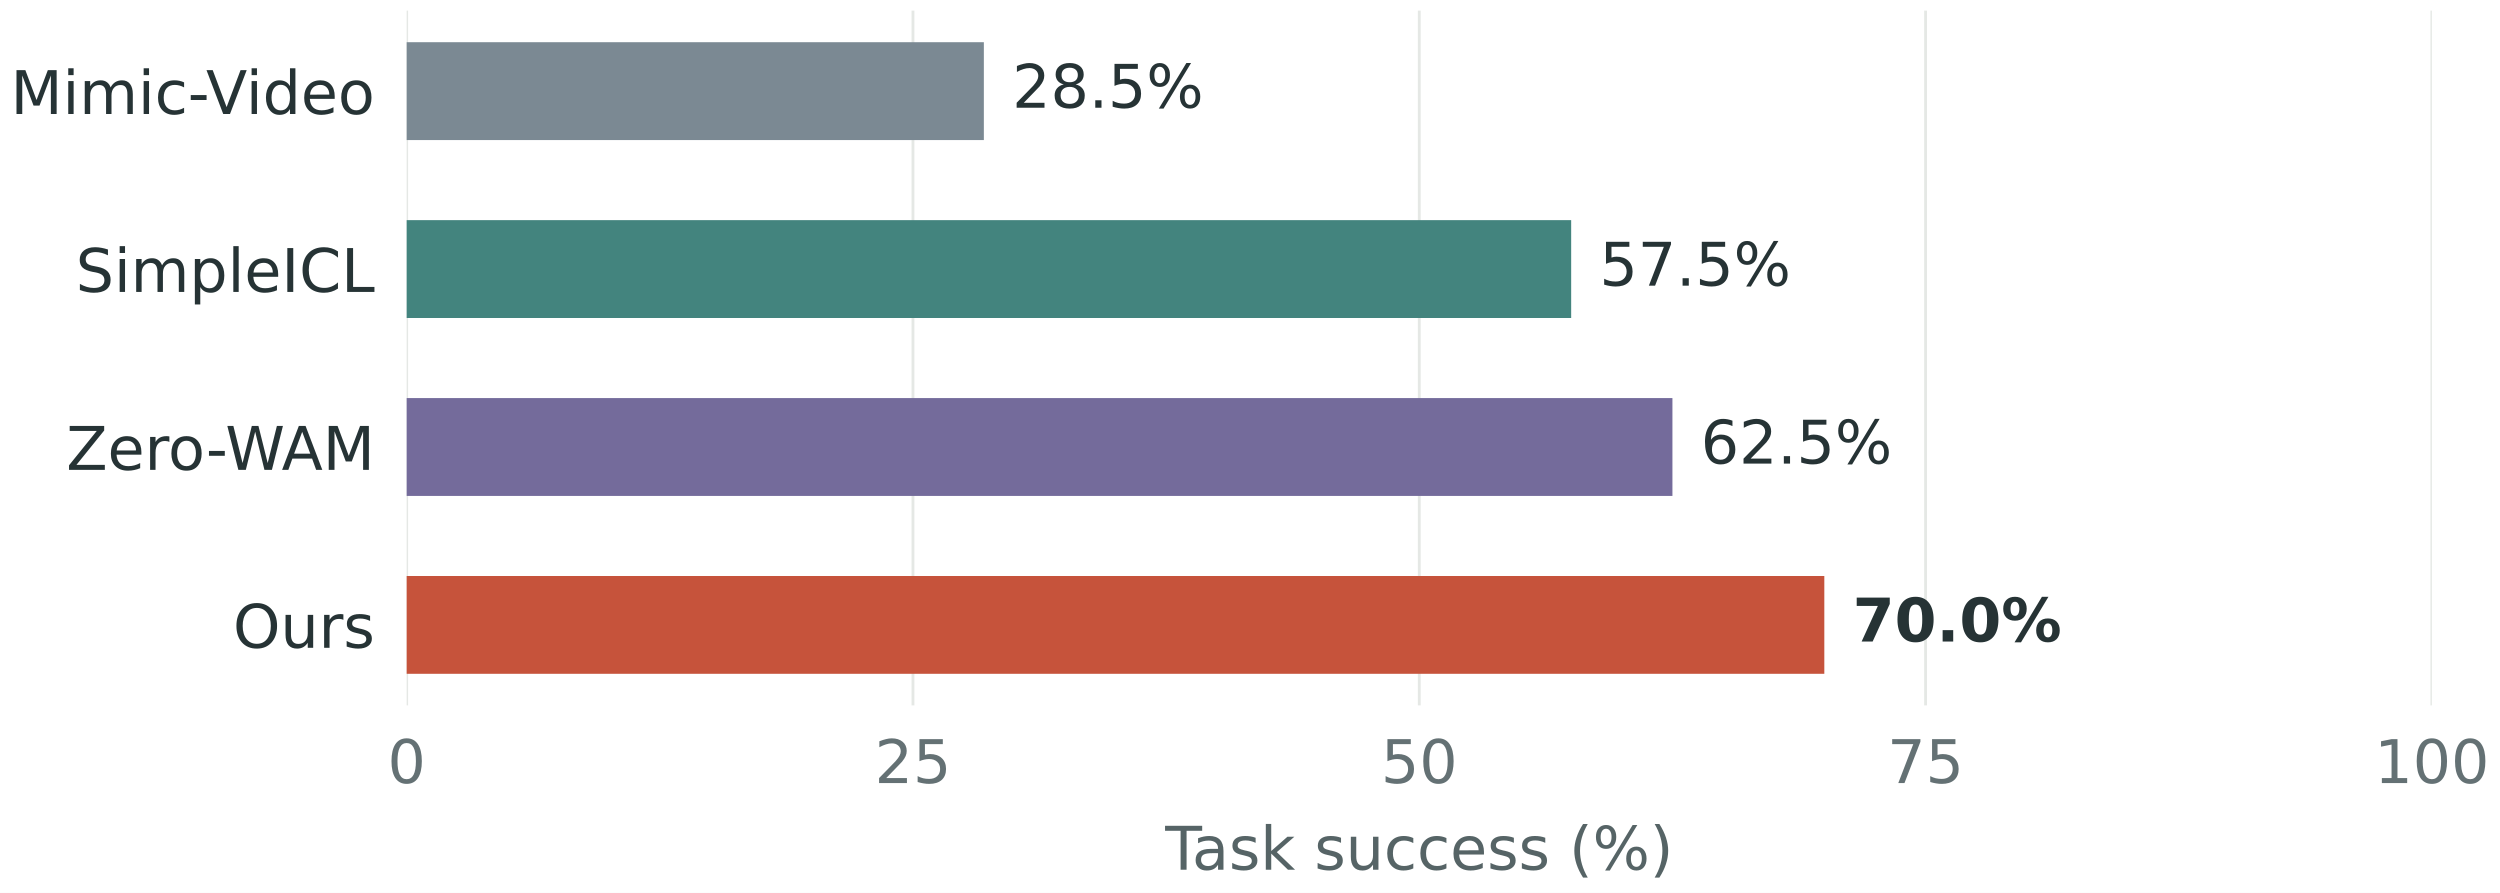
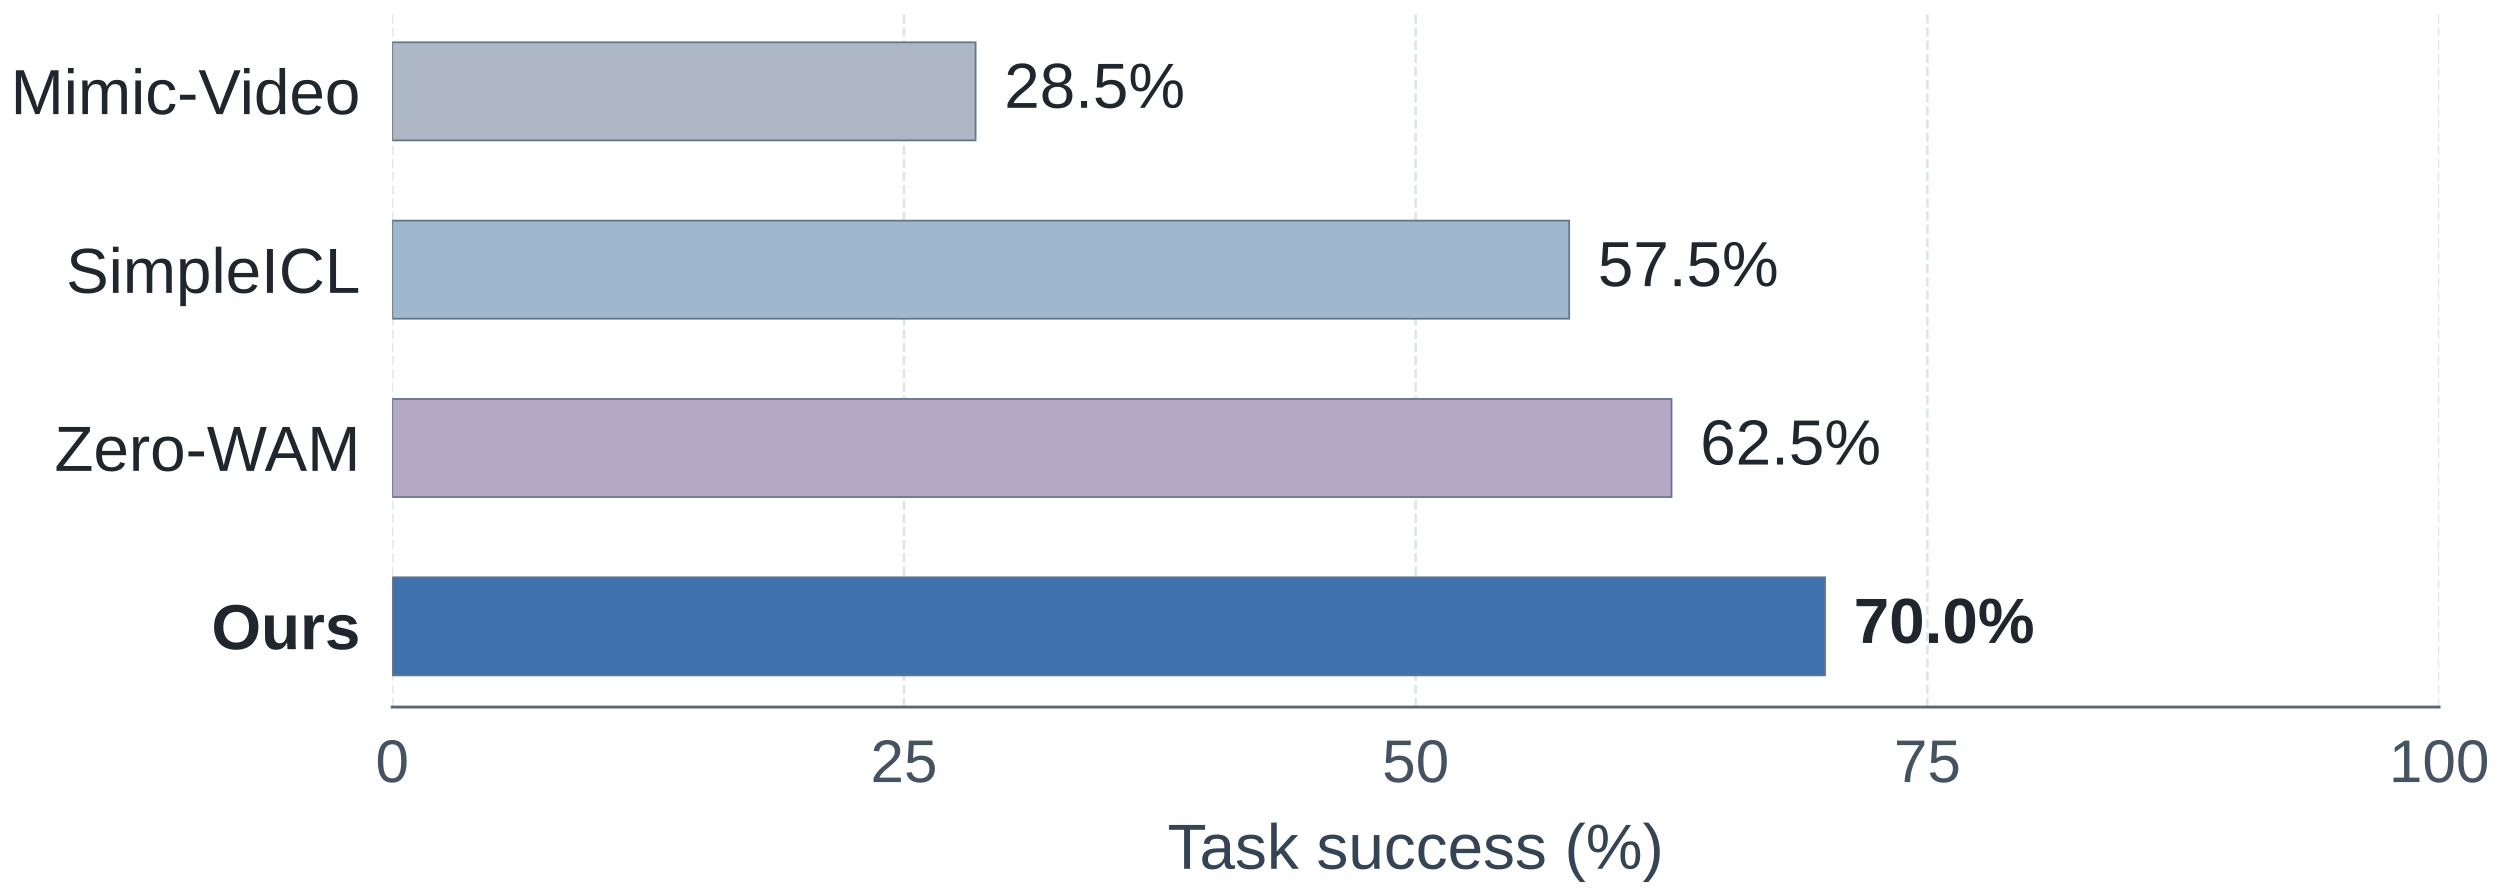
<svg xmlns="http://www.w3.org/2000/svg" width="705.6pt" height="252pt" viewBox="0 0 705.6 252" version="1.1">
  <defs>
    <style type="text/css">*{stroke-linejoin: round; stroke-linecap: butt}</style>
  </defs>
  <g id="figure_1">
    <g id="patch_1">
      <path d="M 0 252  L 705.6 252  L 705.6 0  L 0 0  z " style="fill: #ffffff" />
    </g>
    <g id="axes_1">
      <g id="patch_2">
-         <path d="M 114.779 199.094  L 686.375 199.094  L 686.375 3  L 114.779 3  z " style="fill: #ffffff" />
+         <path d="M 110.699 199.561  L 688.419 199.561  L 688.419 3  L 110.699 3  z " style="fill: #ffffff" />
      </g>
      <g id="matplotlib.axis_1">
        <g id="xtick_1">
          <g id="line2d_1">
-             <path d="M 114.779 199.094  L 114.779 3  " clip-path="url(#pd181d9c45d)" style="fill: none; stroke: #e5e8e5; stroke-width: 0.8; stroke-linecap: square" />
+             <path d="M 110.699 199.561  L 110.699 3  " clip-path="url(#pc44212d237)" style="fill: none; stroke-dasharray: 2.59,1.12; stroke-dashoffset: 0; stroke: #dce3ea; stroke-width: 0.7" />
          </g>
          <g id="line2d_2" />
          <g id="text_1">
-             <text style="fill: #647174; font: 17px 'DejaVu Sans'; text-anchor: middle" x="114.779" y="221.011" transform="rotate(-0 114.7785 221.0115)">0</text>
+             <text style="fill: #445261; font: 17px 'Arial'; text-anchor: middle" x="110.699" y="220.729" transform="rotate(-0 110.6993 220.7291)">0</text>
          </g>
        </g>
        <g id="xtick_2">
          <g id="line2d_3">
-             <path d="M 257.678 199.094  L 257.678 3  " clip-path="url(#pd181d9c45d)" style="fill: none; stroke: #e5e8e5; stroke-width: 0.8; stroke-linecap: square" />
+             <path d="M 255.129 199.561  L 255.129 3  " clip-path="url(#pc44212d237)" style="fill: none; stroke-dasharray: 2.59,1.12; stroke-dashoffset: 0; stroke: #dce3ea; stroke-width: 0.7" />
          </g>
          <g id="line2d_4" />
          <g id="text_2">
-             <text style="fill: #647174; font: 17px 'DejaVu Sans'; text-anchor: middle" x="257.678" y="221.011" transform="rotate(-0 257.6777 221.0115)">25</text>
+             <text style="fill: #445261; font: 17px 'Arial'; text-anchor: middle" x="255.129" y="220.729" transform="rotate(-0 255.1293 220.7291)">25</text>
          </g>
        </g>
        <g id="xtick_3">
          <g id="line2d_5">
-             <path d="M 400.577 199.094  L 400.577 3  " clip-path="url(#pd181d9c45d)" style="fill: none; stroke: #e5e8e5; stroke-width: 0.8; stroke-linecap: square" />
+             <path d="M 399.559 199.561  L 399.559 3  " clip-path="url(#pc44212d237)" style="fill: none; stroke-dasharray: 2.59,1.12; stroke-dashoffset: 0; stroke: #dce3ea; stroke-width: 0.7" />
          </g>
          <g id="line2d_6" />
          <g id="text_3">
-             <text style="fill: #647174; font: 17px 'DejaVu Sans'; text-anchor: middle" x="400.577" y="221.011" transform="rotate(-0 400.577 221.0115)">50</text>
+             <text style="fill: #445261; font: 17px 'Arial'; text-anchor: middle" x="399.559" y="220.729" transform="rotate(-0 399.5593 220.7291)">50</text>
          </g>
        </g>
        <g id="xtick_4">
          <g id="line2d_7">
-             <path d="M 543.476 199.094  L 543.476 3  " clip-path="url(#pd181d9c45d)" style="fill: none; stroke: #e5e8e5; stroke-width: 0.8; stroke-linecap: square" />
+             <path d="M 543.989 199.561  L 543.989 3  " clip-path="url(#pc44212d237)" style="fill: none; stroke-dasharray: 2.59,1.12; stroke-dashoffset: 0; stroke: #dce3ea; stroke-width: 0.7" />
          </g>
          <g id="line2d_8" />
          <g id="text_4">
-             <text style="fill: #647174; font: 17px 'DejaVu Sans'; text-anchor: middle" x="543.476" y="221.011" transform="rotate(-0 543.4762 221.0115)">75</text>
+             <text style="fill: #445261; font: 17px 'Arial'; text-anchor: middle" x="543.989" y="220.729" transform="rotate(-0 543.9894 220.7291)">75</text>
          </g>
        </g>
        <g id="xtick_5">
          <g id="line2d_9">
-             <path d="M 686.375 199.094  L 686.375 3  " clip-path="url(#pd181d9c45d)" style="fill: none; stroke: #e5e8e5; stroke-width: 0.8; stroke-linecap: square" />
+             <path d="M 688.419 199.561  L 688.419 3  " clip-path="url(#pc44212d237)" style="fill: none; stroke-dasharray: 2.59,1.12; stroke-dashoffset: 0; stroke: #dce3ea; stroke-width: 0.7" />
          </g>
          <g id="line2d_10" />
          <g id="text_5">
-             <text style="fill: #647174; font: 17px 'DejaVu Sans'; text-anchor: middle" x="686.375" y="221.011" transform="rotate(-0 686.3754 221.0115)">100</text>
+             <text style="fill: #445261; font: 17px 'Arial'; text-anchor: middle" x="688.419" y="220.729" transform="rotate(-0 688.4194 220.7291)">100</text>
          </g>
        </g>
        <g id="text_6">
-           <text style="fill: #566466; font: 17px 'DejaVu Sans'; text-anchor: middle" x="400.577" y="245.464" transform="rotate(-0 400.577 245.4643)">Task success (%)</text>
+           <text style="fill: #344454; font: 18px 'Arial'; text-anchor: middle" x="399.559" y="245.211" transform="rotate(-0 399.5593 245.2113)">Task success (%)</text>
        </g>
      </g>
      <g id="matplotlib.axis_2">
        <g id="ytick_1">
          <g id="line2d_11" />
          <g id="text_7">
-             <text style="fill: #263335; font: 17px 'DejaVu Sans'; text-anchor: end" x="105.779" y="32.182" transform="rotate(-0 105.7785 32.1817)">Mimic-Video</text>
+             <text style="fill: #20262d; font: 18px 'Arial'; text-anchor: end" x="101.699" y="32.219" transform="rotate(-0 101.6993 32.21914)">Mimic-Video</text>
          </g>
        </g>
        <g id="ytick_2">
          <g id="line2d_12" />
          <g id="text_8">
-             <text style="fill: #263335; font: 17px 'DejaVu Sans'; text-anchor: end" x="105.779" y="82.398" transform="rotate(-0 105.7785 82.39781)">SimpleICL</text>
+             <text style="fill: #20262d; font: 18px 'Arial'; text-anchor: end" x="101.699" y="82.664" transform="rotate(-0 101.6993 82.66445)">SimpleICL</text>
          </g>
        </g>
        <g id="ytick_3">
          <g id="line2d_13" />
          <g id="text_9">
-             <text style="fill: #263335; font: 17px 'DejaVu Sans'; text-anchor: end" x="105.779" y="132.614" transform="rotate(-0 105.7785 132.6139)">Zero-WAM</text>
+             <text style="fill: #20262d; font: 18px 'Arial'; text-anchor: end" x="101.699" y="132.89" transform="rotate(-0 101.6993 132.8904)">Zero-WAM</text>
          </g>
        </g>
        <g id="ytick_4">
          <g id="line2d_14" />
          <g id="text_10">
-             <text style="fill: #263335; font: 17px 'DejaVu Sans'; text-anchor: end" x="105.779" y="182.83" transform="rotate(-0 105.7785 182.83)">Ours</text>
+             <text style="fill: #20262d; font: 700 18px 'Arial'; text-anchor: end" x="101.699" y="183.226" transform="rotate(-0 101.6993 183.226)">Ours</text>
          </g>
        </g>
      </g>
      <g id="patch_3">
-         <path d="M 114.779 11.914  L 277.684 11.914  L 277.684 39.532  L 114.779 39.532  z " clip-path="url(#pd181d9c45d)" style="fill: #7b8993" />
+         <path d="M 110.699 11.935  L 275.35 11.935  L 275.35 39.619  L 110.699 39.619  z " clip-path="url(#pc44212d237)" style="fill: #aeb8c5; stroke: #65758a; stroke-width: 0.5; stroke-linejoin: miter" />
      </g>
      <g id="patch_4">
-         <path d="M 114.779 62.13  L 443.447 62.13  L 443.447 89.749  L 114.779 89.749  z " clip-path="url(#pd181d9c45d)" style="fill: #43847e" />
+         <path d="M 110.699 62.27  L 442.888 62.27  L 442.888 89.955  L 110.699 89.955  z " clip-path="url(#pc44212d237)" style="fill: #9fb8ce; stroke: #65758a; stroke-width: 0.5; stroke-linejoin: miter" />
      </g>
      <g id="patch_5">
-         <path d="M 114.779 112.346  L 472.027 112.346  L 472.027 139.965  L 114.779 139.965  z " clip-path="url(#pd181d9c45d)" style="fill: #746b9b" />
+         <path d="M 110.699 112.606  L 471.774 112.606  L 471.774 140.291  L 110.699 140.291  z " clip-path="url(#pc44212d237)" style="fill: #b3a9c4; stroke: #65758a; stroke-width: 0.5; stroke-linejoin: miter" />
      </g>
      <g id="patch_6">
-         <path d="M 114.779 162.562  L 514.896 162.562  L 514.896 190.181  L 114.779 190.181  z " clip-path="url(#pd181d9c45d)" style="fill: #c6533b" />
+         <path d="M 110.699 162.942  L 515.103 162.942  L 515.103 190.626  L 110.699 190.626  z " clip-path="url(#pc44212d237)" style="fill: #3f71ad; stroke: #65758a; stroke-width: 0.5; stroke-linejoin: miter" />
+       </g>
+       <g id="patch_7">
+         <path d="M 110.699 199.561  L 688.419 199.561  " style="fill: none; stroke: #596570; stroke-width: 0.8; stroke-linejoin: miter; stroke-linecap: square" />
      </g>
      <g id="text_11">
-         <text style="fill: #263335; font: 17px 'DejaVu Sans'; text-anchor: start" x="285.686" y="30.414" transform="rotate(-0 285.686 30.41397)">28.5%</text>
+         <text style="fill: #20262d; font: 18px 'Arial'; text-anchor: start" x="283.438" y="30.43" transform="rotate(-0 283.4376 30.43039)">28.5%</text>
      </g>
      <g id="text_12">
-         <text style="fill: #263335; font: 17px 'DejaVu Sans'; text-anchor: start" x="451.449" y="80.63" transform="rotate(-0 451.4491 80.63007)">57.5%</text>
+         <text style="fill: #20262d; font: 18px 'Arial'; text-anchor: start" x="450.976" y="80.766" transform="rotate(-0 450.9764 80.76602)">57.5%</text>
      </g>
      <g id="text_13">
-         <text style="fill: #263335; font: 17px 'DejaVu Sans'; text-anchor: start" x="480.029" y="130.846" transform="rotate(-0 480.0289 130.8462)">62.5%</text>
+         <text style="fill: #20262d; font: 18px 'Arial'; text-anchor: start" x="479.862" y="131.102" transform="rotate(-0 479.8624 131.1016)">62.5%</text>
      </g>
      <g id="text_14">
-         <text style="fill: #263335; font: 700 17px 'DejaVu Sans'; text-anchor: start" x="522.899" y="181.062" transform="rotate(-0 522.8987 181.0623)">70.0%</text>
+         <text style="fill: #20262d; font: 700 18px 'Arial'; text-anchor: start" x="523.191" y="181.45" transform="rotate(-0 523.1914 181.4499)">70.0%</text>
      </g>
    </g>
  </g>
  <defs>
-     <clipPath id="pd181d9c45d">
-       <rect x="114.779" y="3" width="571.597" height="196.094" />
+     <clipPath id="pc44212d237">
+       <rect x="110.699" y="3" width="577.72" height="196.561" />
    </clipPath>
  </defs>
</svg>
